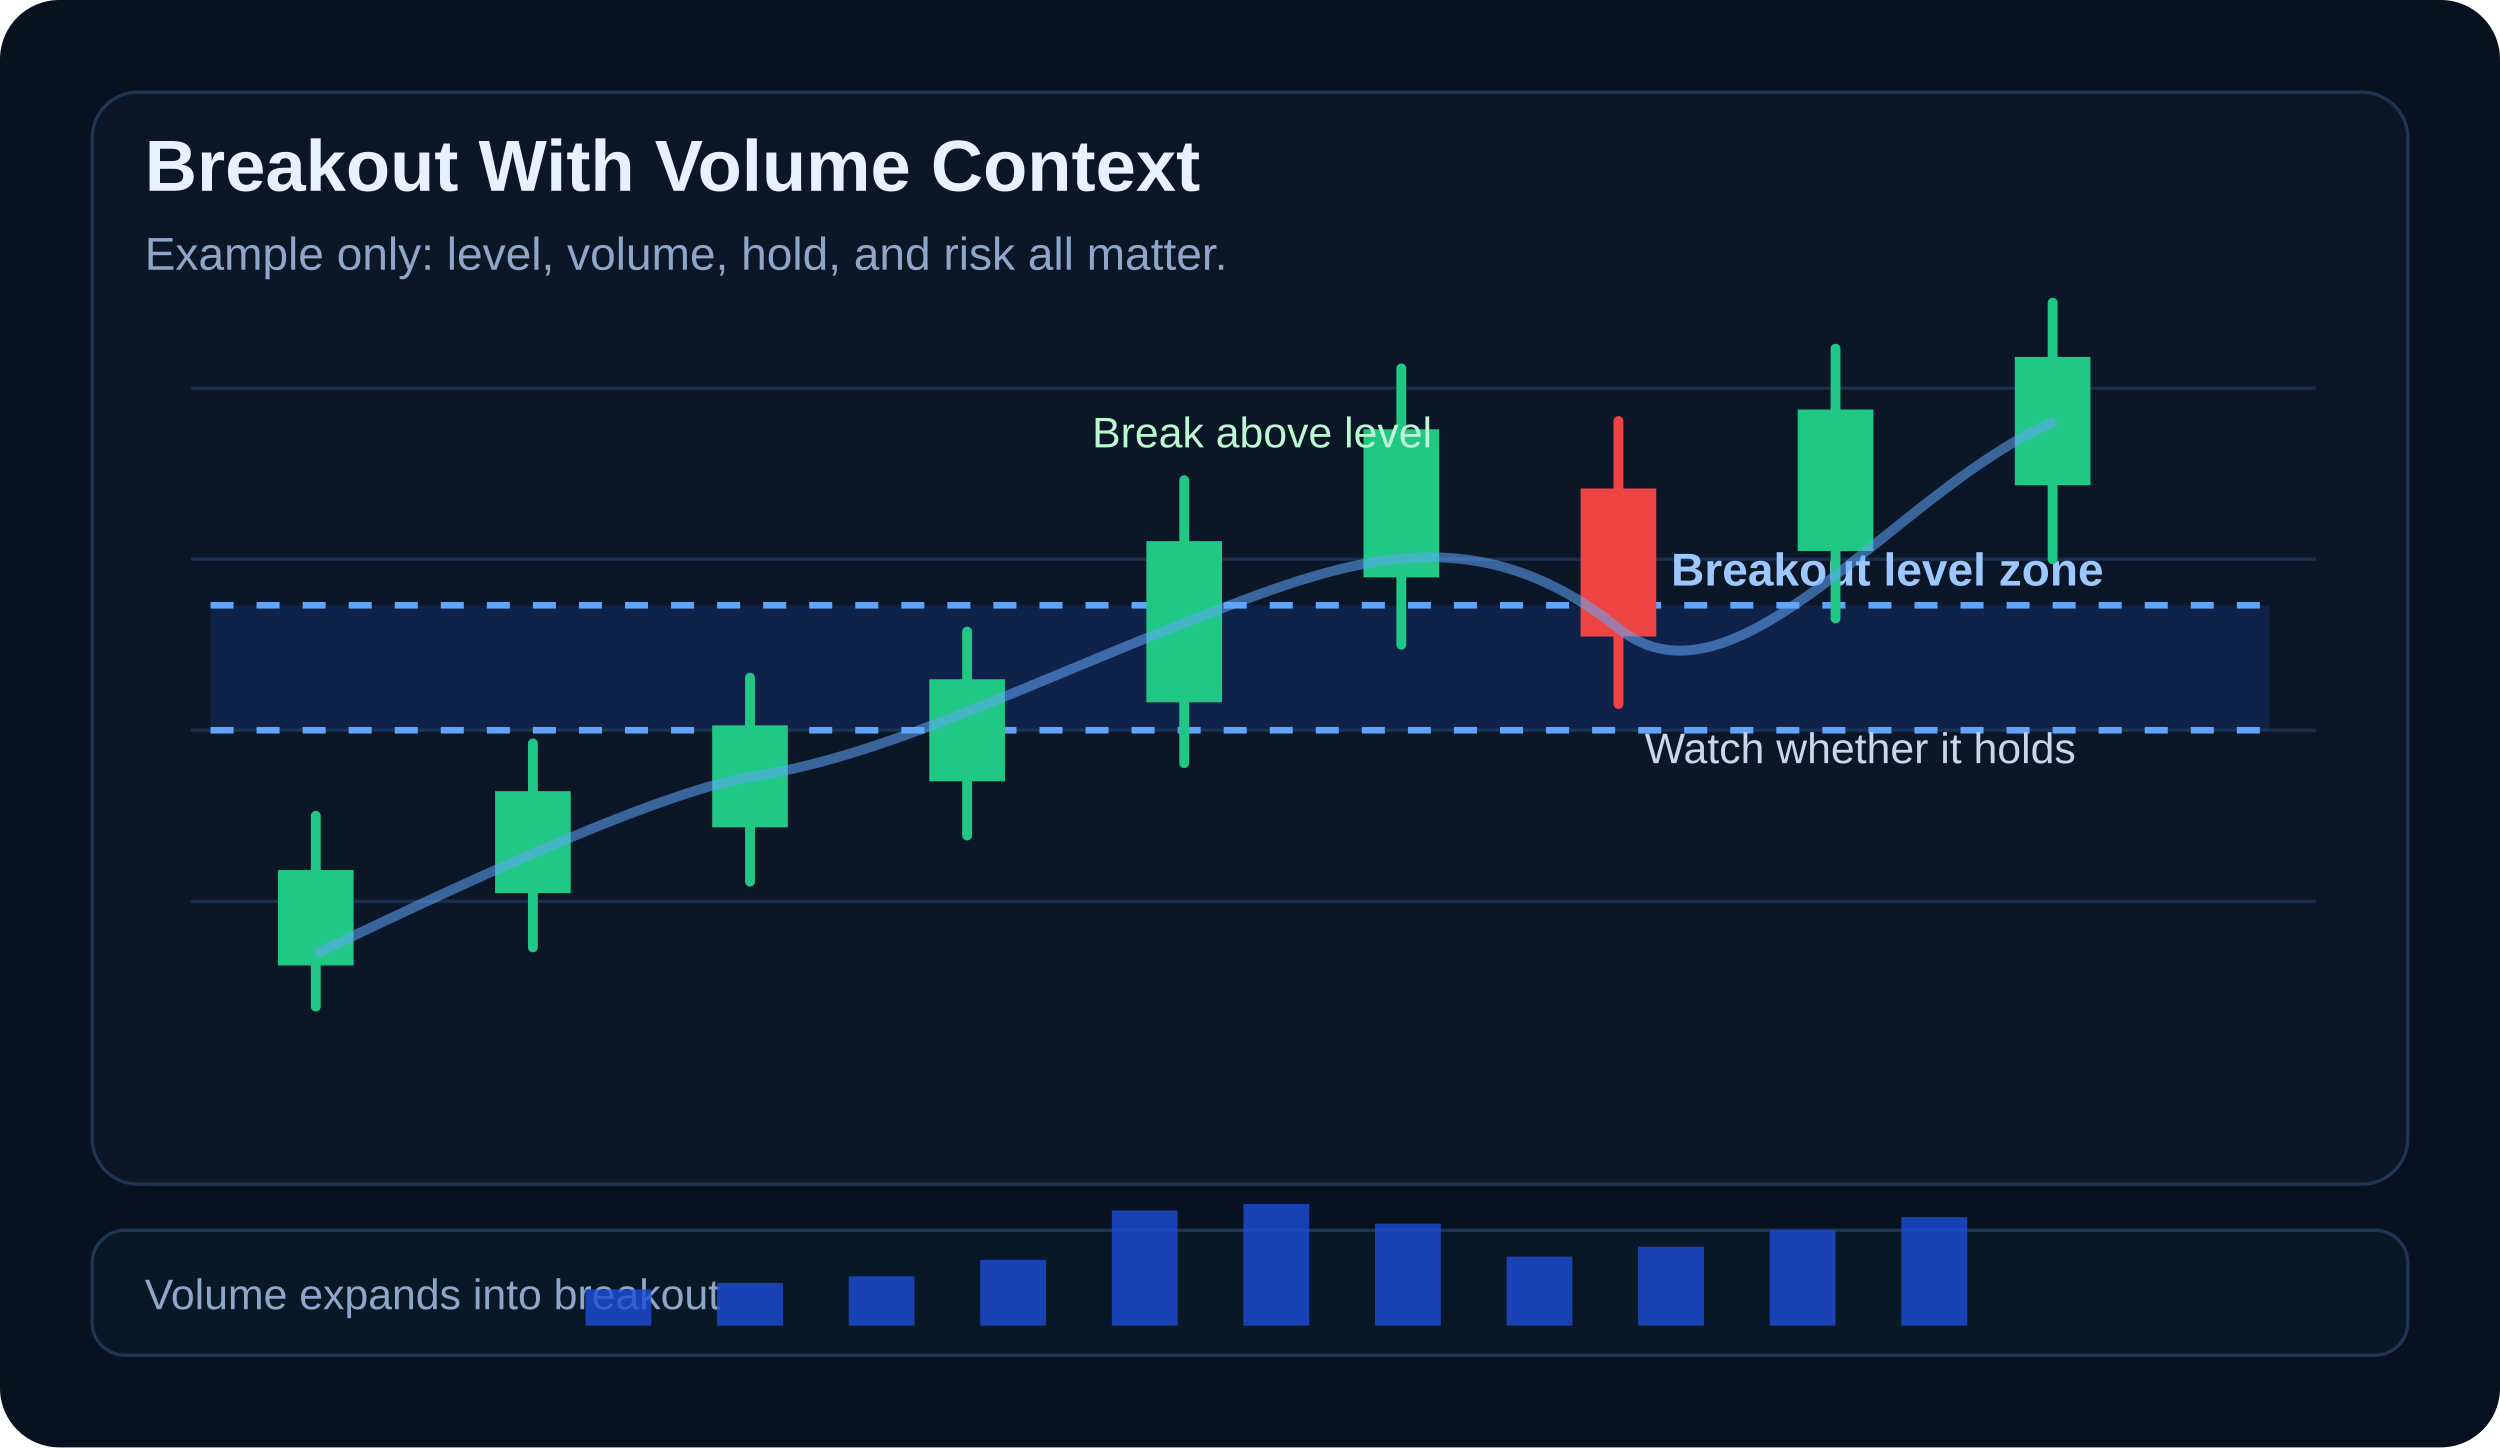
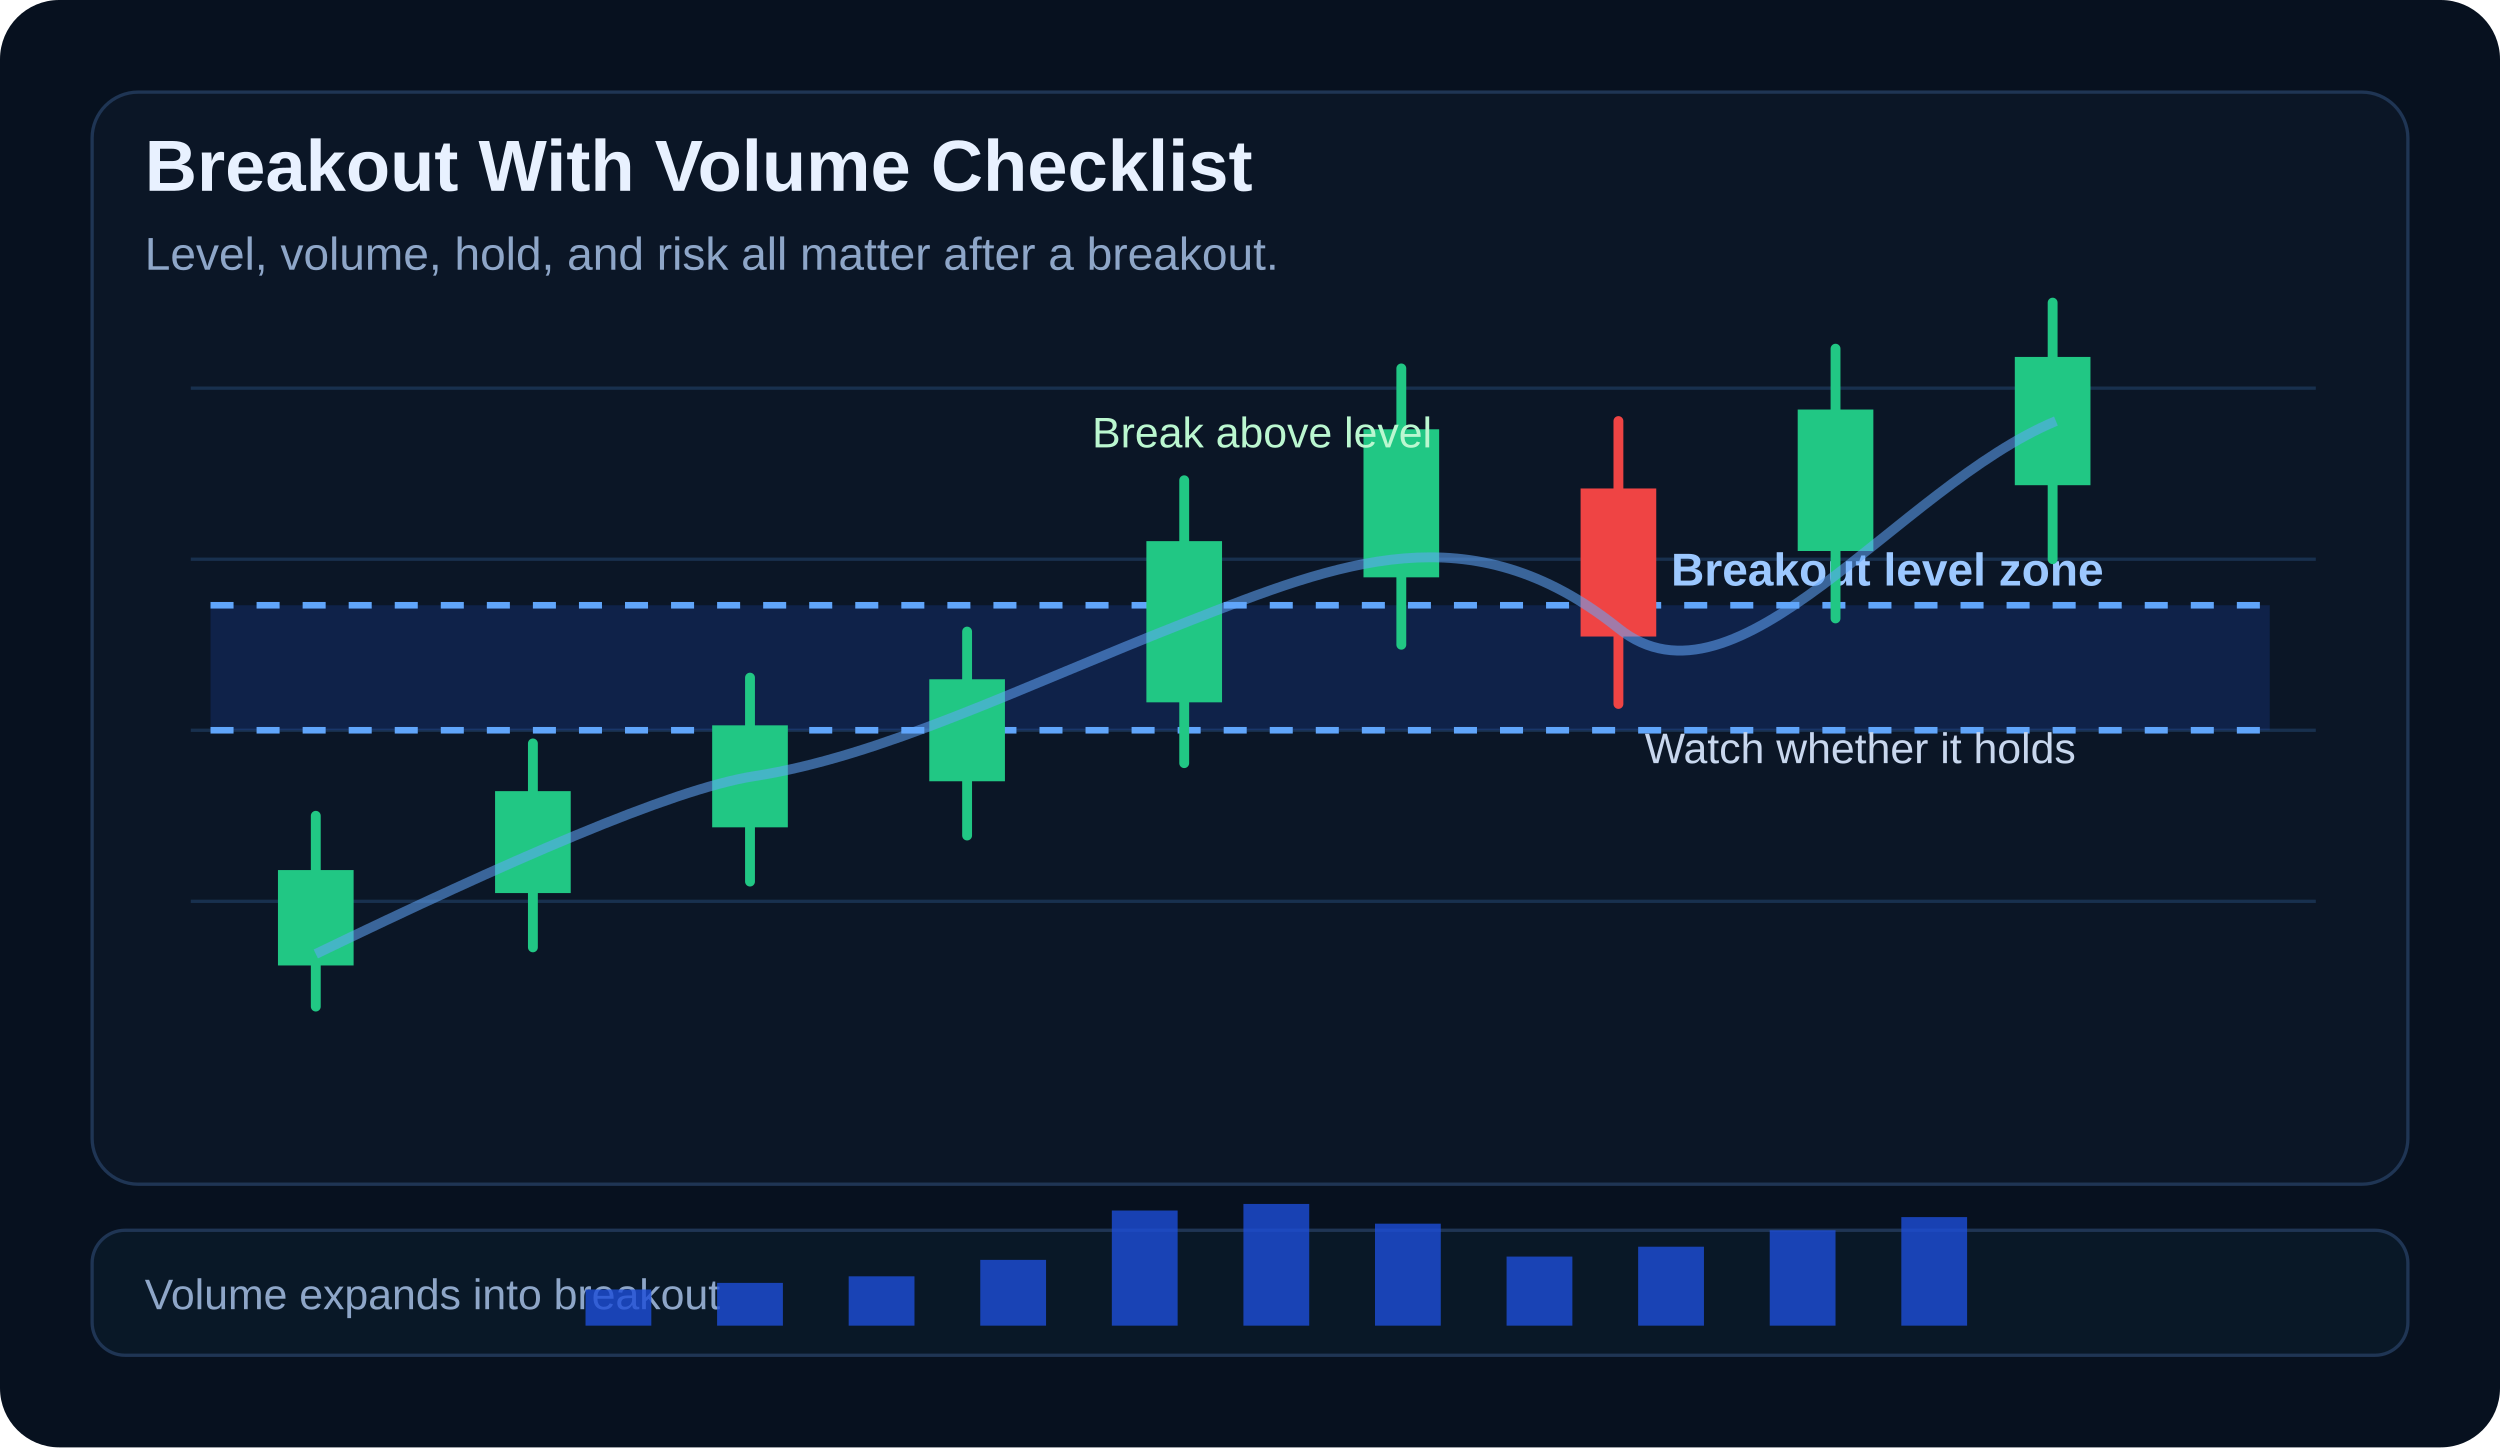
<svg xmlns="http://www.w3.org/2000/svg" viewBox="0 0 760 440" role="img" aria-labelledby="title desc">
  <rect width="760" height="440" rx="18" fill="#07111f" />
  <rect x="28" y="28" width="704" height="332" rx="14" fill="#0b1626" stroke="#1f3554" />
-   <text x="44" y="58" fill="#e8f1ff" font-family="Arial, sans-serif" font-size="22" font-weight="700">Breakout With Volume Context</text>
-   <text x="44" y="82" fill="#8ea6c8" font-family="Arial, sans-serif" font-size="14">Example only: level, volume, hold, and risk all matter.</text>
+   <text x="44" y="58" fill="#e8f1ff" font-family="Arial, sans-serif" font-size="22" font-weight="700">Breakout With Volume Checklist</text>
+   <text x="44" y="82" fill="#8ea6c8" font-family="Arial, sans-serif" font-size="14">Level, volume, hold, and risk all matter after a breakout.</text>
  <g stroke="#18304e" stroke-width="1">
    <line x1="58" y1="118" x2="704" y2="118" />
    <line x1="58" y1="170" x2="704" y2="170" />
    <line x1="58" y1="222" x2="704" y2="222" />
    <line x1="58" y1="274" x2="704" y2="274" />
  </g>
  <rect x="64" y="184" width="626" height="38" fill="#1d4ed8" opacity=".2" />
  <line x1="64" y1="184" x2="690" y2="184" stroke="#60a5fa" stroke-width="2" stroke-dasharray="7 7" />
  <line x1="64" y1="222" x2="690" y2="222" stroke="#60a5fa" stroke-width="2" stroke-dasharray="7 7" />
  <text x="508" y="178" fill="#9cc8ff" font-family="Arial, sans-serif" font-size="14" font-weight="700">Breakout level zone</text>
  <g stroke-linecap="round" stroke-width="3">
    <g stroke="#21c784" fill="#21c784">
      <line x1="96" y1="248" x2="96" y2="306" />
      <rect x="86" y="266" width="20" height="26" />
      <line x1="162" y1="226" x2="162" y2="288" />
      <rect x="152" y="242" width="20" height="28" />
      <line x1="228" y1="206" x2="228" y2="268" />
      <rect x="218" y="222" width="20" height="28" />
      <line x1="294" y1="192" x2="294" y2="254" />
      <rect x="284" y="208" width="20" height="28" />
      <line x1="360" y1="146" x2="360" y2="232" />
      <rect x="350" y="166" width="20" height="46" />
      <line x1="426" y1="112" x2="426" y2="196" />
      <rect x="416" y="132" width="20" height="42" />
      <line x1="558" y1="106" x2="558" y2="188" />
      <rect x="548" y="126" width="20" height="40" />
      <line x1="624" y1="92" x2="624" y2="170" />
      <rect x="614" y="110" width="20" height="36" />
    </g>
    <g stroke="#ef4444" fill="#ef4444">
      <line x1="492" y1="128" x2="492" y2="214" />
      <rect x="482" y="150" width="20" height="42" />
    </g>
  </g>
  <path d="M96 290 C154 262 204 240 229 236 C268 230 310 209 361 189 C407 171 447 155 492 191 C528 220 577 148 625 128" fill="none" stroke="#60a5fa" stroke-width="3" opacity=".55" />
  <text x="332" y="136" fill="#bbf7d0" font-family="Arial, sans-serif" font-size="13">Break above level</text>
  <text x="500" y="232" fill="#c8d7ee" font-family="Arial, sans-serif" font-size="13">Watch whether it holds</text>
  <rect x="28" y="374" width="704" height="38" rx="10" fill="#091827" stroke="#1f3554" />
  <text x="44" y="398" fill="#8ea6c8" font-family="Arial, sans-serif" font-size="13">Volume expands into breakout</text>
  <g fill="#1d4ed8" opacity=".8">
    <rect x="178" y="392" width="20" height="11" />
    <rect x="218" y="390" width="20" height="13" />
    <rect x="258" y="388" width="20" height="15" />
    <rect x="298" y="383" width="20" height="20" />
    <rect x="338" y="368" width="20" height="35" />
    <rect x="378" y="366" width="20" height="37" />
    <rect x="418" y="372" width="20" height="31" />
    <rect x="458" y="382" width="20" height="21" />
    <rect x="498" y="379" width="20" height="24" />
    <rect x="538" y="374" width="20" height="29" />
    <rect x="578" y="370" width="20" height="33" />
  </g>
</svg>
